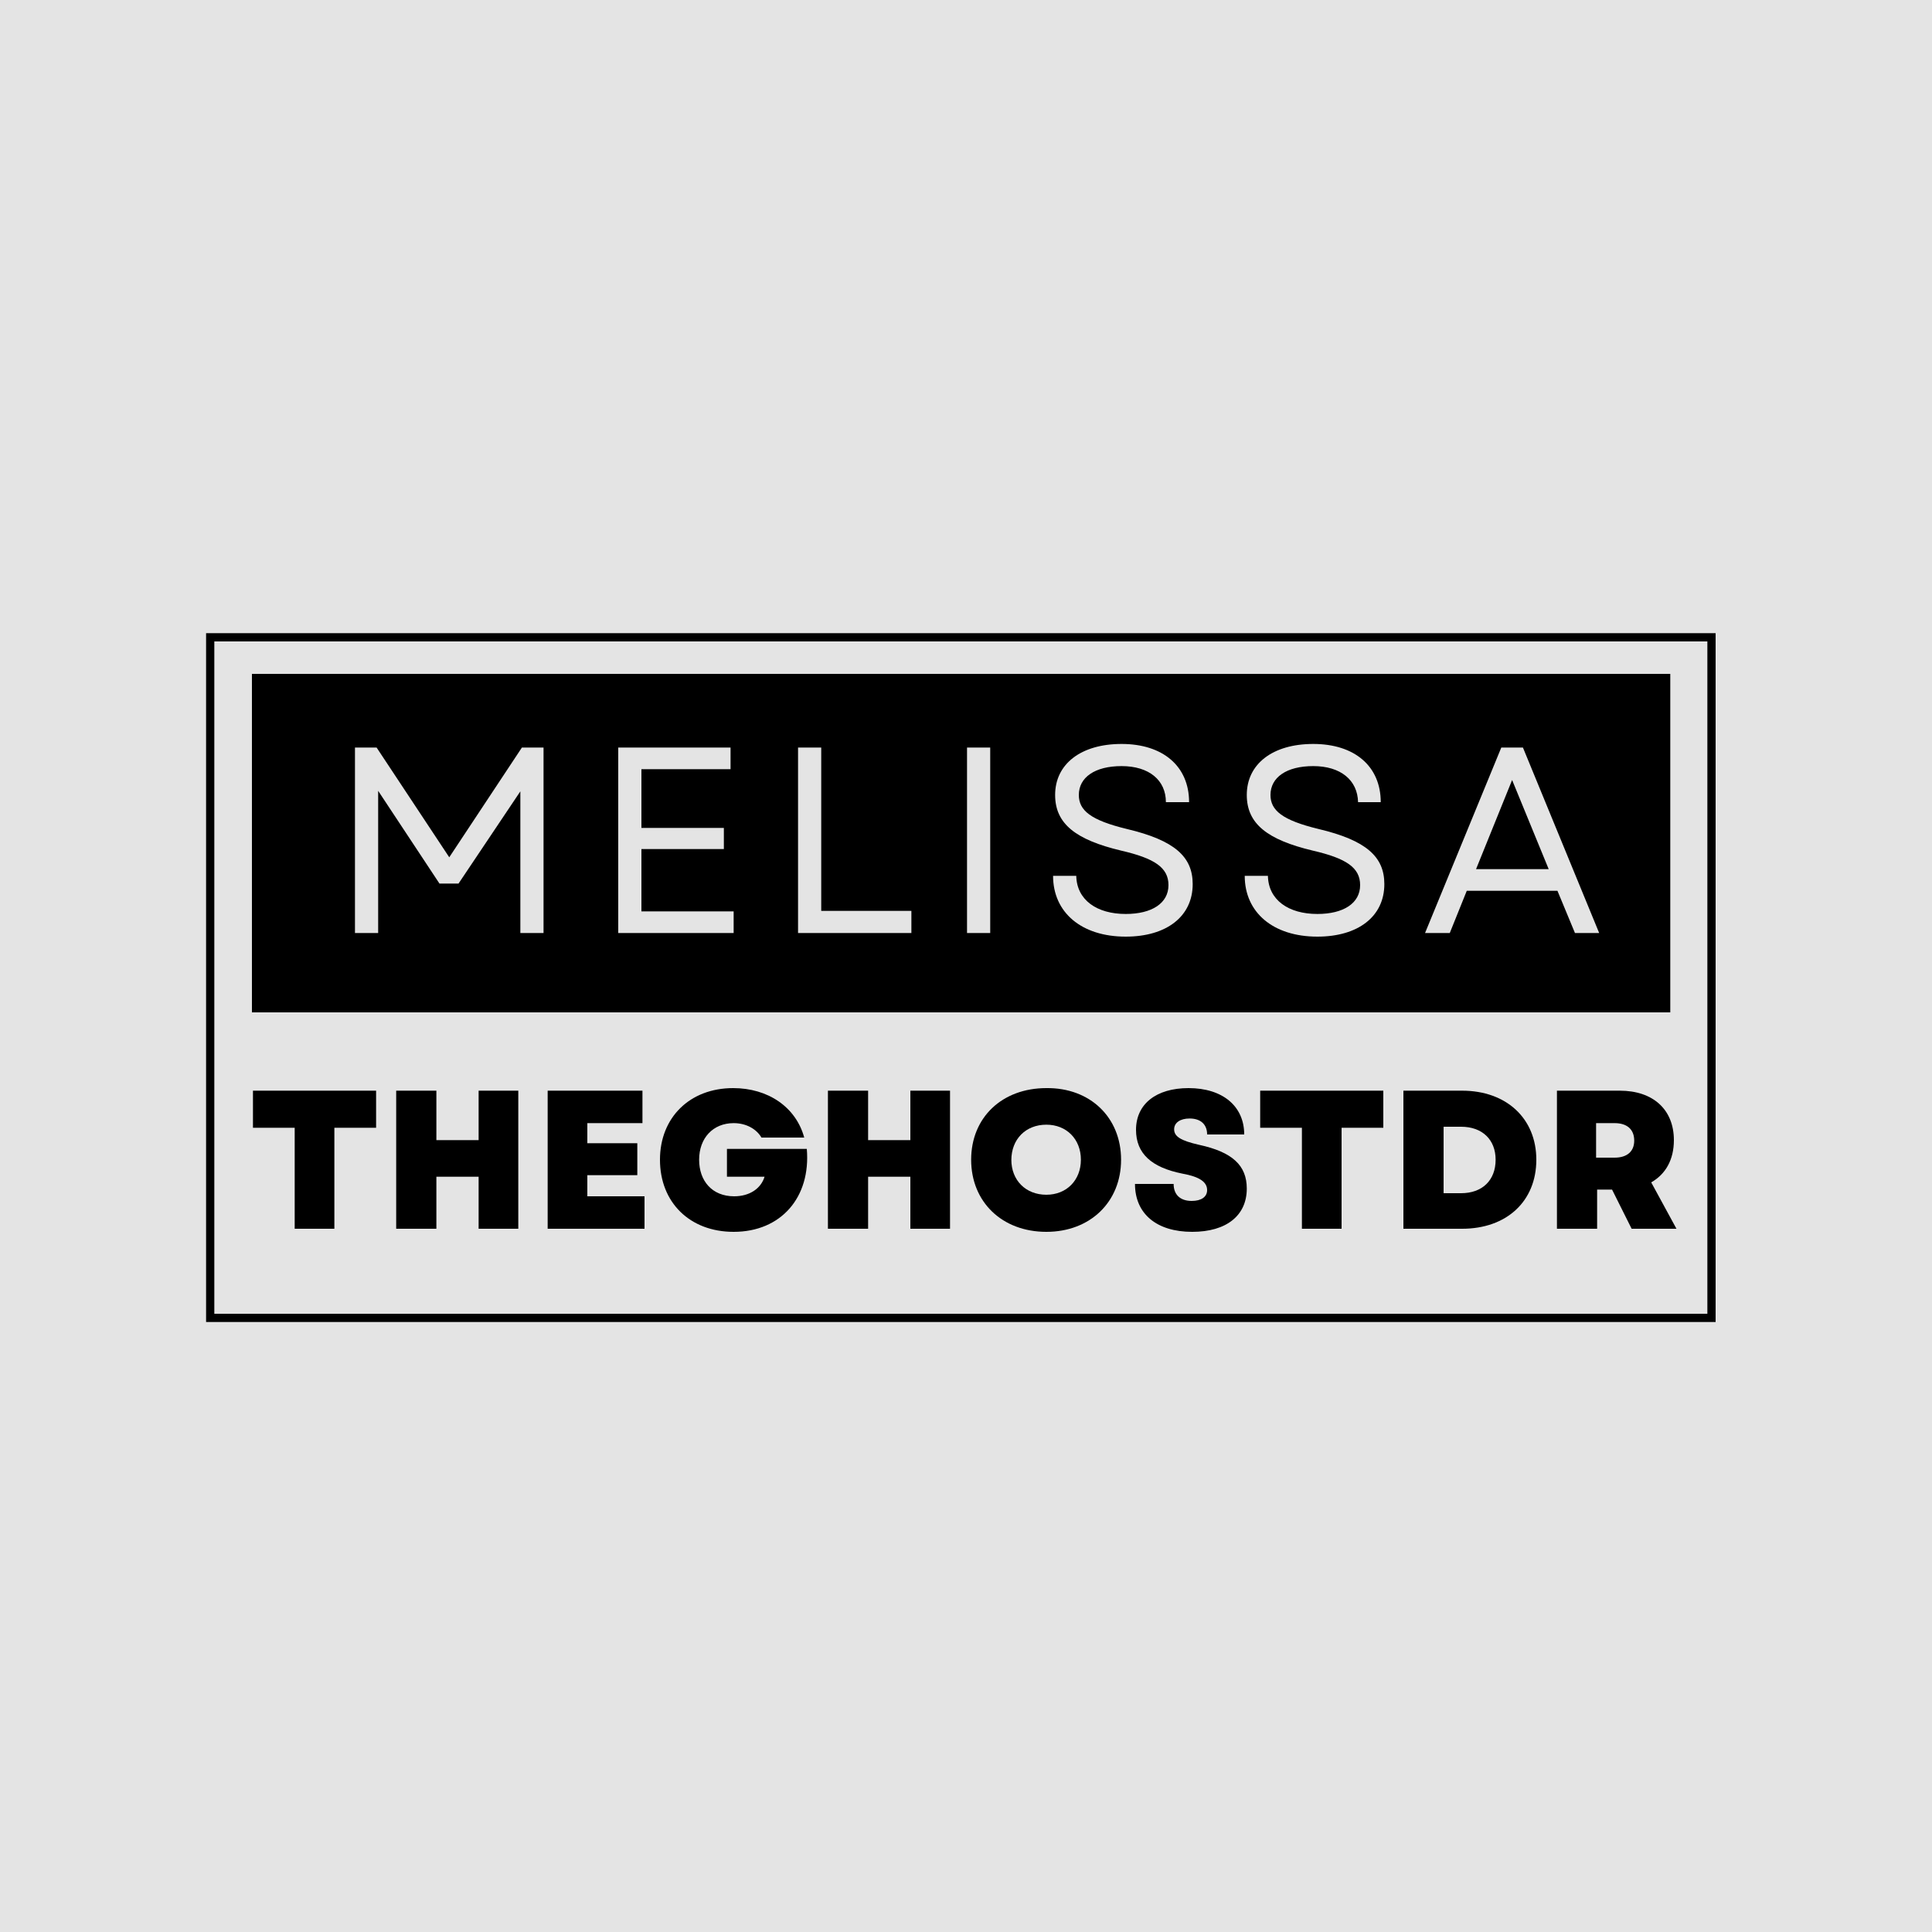
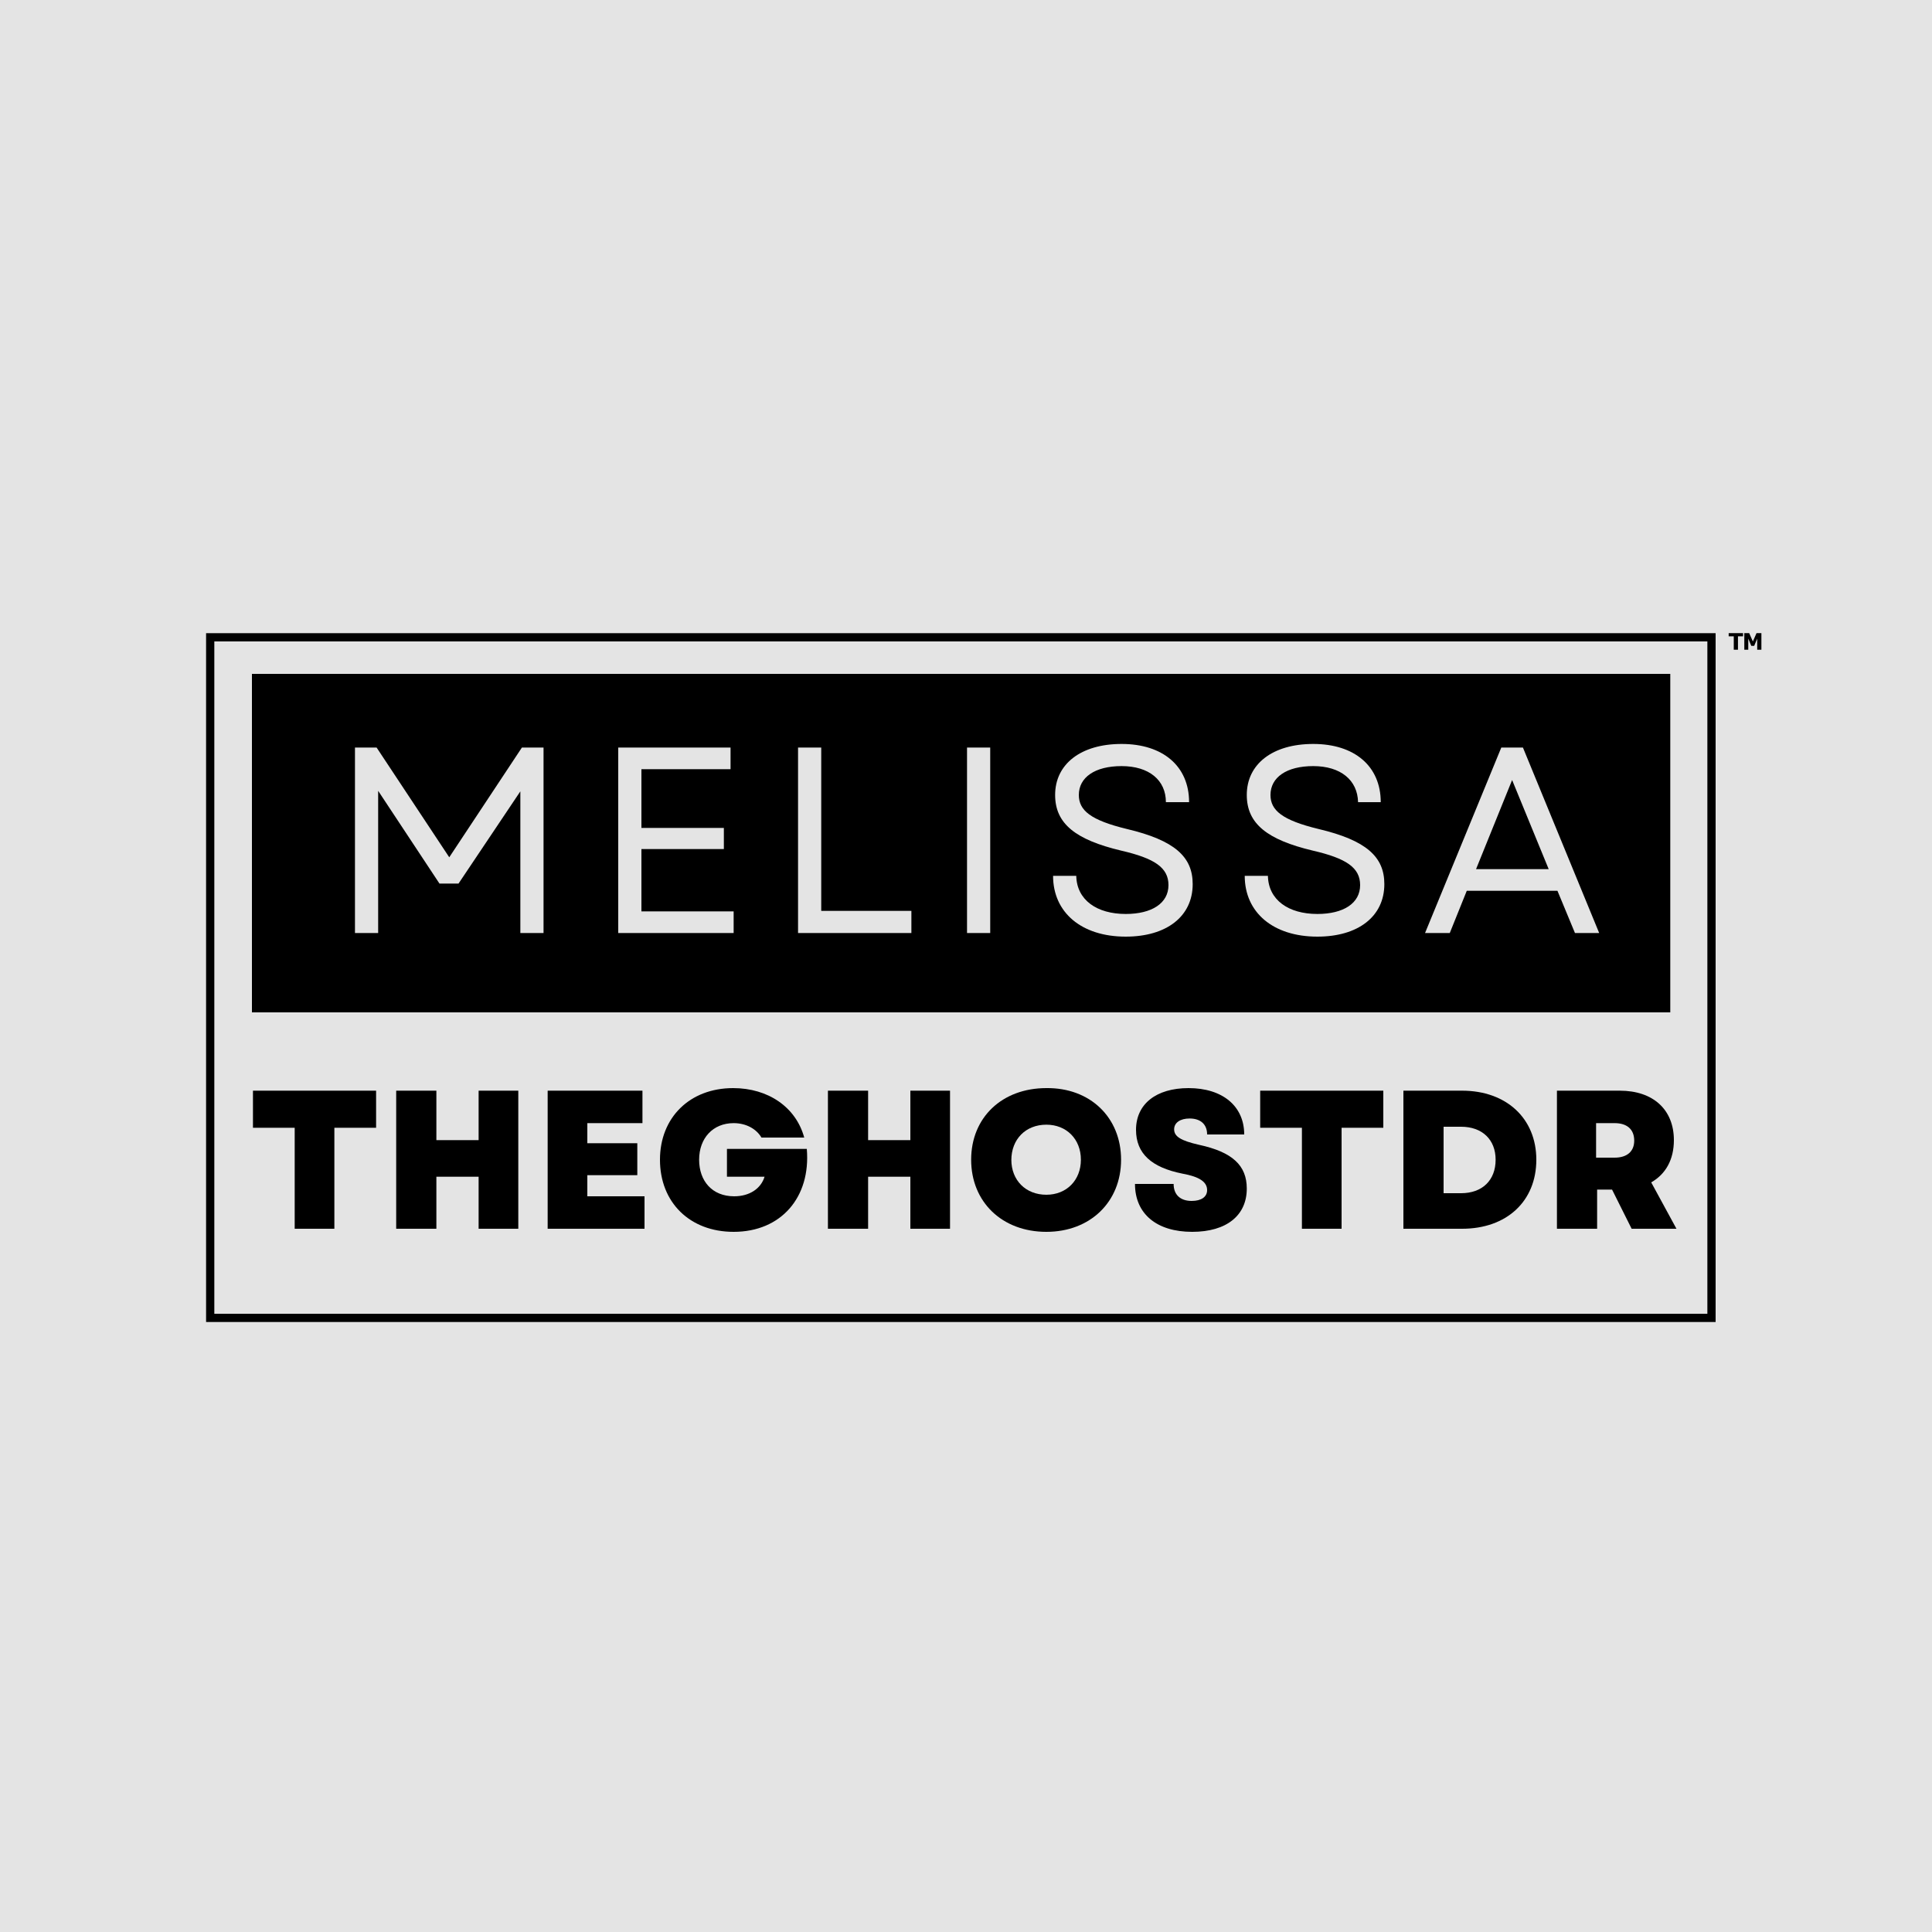
<svg xmlns="http://www.w3.org/2000/svg" baseProfile="tiny-ps" version="1.2" viewBox="0 0 375 375">
  <g id="Bkg">
    <rect fill="#e4e4e4" width="375" height="375" />
  </g>
  <g id="Logo">
    <g id="Rects">
      <path fill="#000000" d="M 40,122.9 V 256.6 H 333 V 122.9 Z m 1.6,1.6 H 331.4 V 255 H 41.6 Z" />
      <path fill="#000000" d="M 48.9,130.8 H 324.2 v 65.7 H 48.9 Z" />
    </g>
    <g id="Melissa">
      <path fill="#e4e4e4" transform="translate(63.6,181.1)" d="M 5.3 0 L 9.8 0 L 9.8 -27.6 L 21.7 -9.6 L 25.4 -9.6 L 37.4 -27.5 L 37.4 0 L 41.9 0 L 41.9 -36 L 37.7 -36 L 23.6 -14.7 L 9.5 -36 L 5.3 -36 Z M 5.3 0" />
      <path fill="#e4e4e4" transform="translate(114.7, 181.1)" d="M 5.3 0 L 27.7 0 L 27.7 -4.2 L 9.8 -4.2 L 9.8 -16.3 L 25.8 -16.3 L 25.8 -20.4 L 9.8 -20.4 L 9.8 -31.8 L 27.1 -31.8 L 27.1 -36 L 5.3 -36 Z M 5.3 0" />
      <path fill="#e4e4e4" transform="translate(149.6, 181.1)" d="M 5.3 0 L 27.3 0 L 27.3 -4.3 L 9.8 -4.3 L 9.8 -36 L 5.3 -36 Z M 5.3 0" />
      <path fill="#e4e4e4" transform="translate(182.4, 181.1)" d="M 5.3 0 L 9.8 0 L 9.8 -36 L 5.3 -36 Z M 5.3 0" />
      <path fill="#e4e4e4" transform="translate(201.3, 181.1)" d="M 17.2 0.7 C 25.1 0.7 30.2 -3.2 30.2 -9.5 C 30.2 -14.8 26.7 -18 17.4 -20.2 C 10.4 -21.9 8.1 -23.8 8.1 -26.8 C 8.1 -30.2 11.2 -32.4 16.4 -32.4 C 21.7 -32.4 25 -29.7 25 -25.4 L 29.5 -25.4 C 29.5 -32.4 24.4 -36.7 16.4 -36.7 C 8.5 -36.7 3.5 -32.8 3.5 -26.8 C 3.5 -21.2 7.5 -18.1 16.3 -16 C 22.8 -14.5 25.5 -12.7 25.5 -9.3 C 25.5 -5.8 22.3 -3.7 17.2 -3.7 C 11.6 -3.7 7.7 -6.4 7.6 -11.1 L 3.1 -11.1 C 3.1 -4 8.6 0.7 17.2 0.7 Z M 17.2 0.7" />
      <path fill="#e4e4e4" transform="translate(238.5, 181.1)" d="M 17.2 0.7 C 25.1 0.7 30.2 -3.2 30.2 -9.5 C 30.2 -14.8 26.7 -18 17.4 -20.2 C 10.4 -21.9 8.1 -23.8 8.1 -26.8 C 8.1 -30.2 11.2 -32.4 16.4 -32.4 C 21.7 -32.4 25 -29.7 25.1 -25.4 L 29.5 -25.4 C 29.5 -32.4 24.4 -36.7 16.4 -36.7 C 8.5 -36.7 3.5 -32.8 3.5 -26.8 C 3.5 -21.2 7.5 -18.1 16.3 -16 C 22.8 -14.5 25.5 -12.7 25.5 -9.3 C 25.5 -5.8 22.3 -3.7 17.2 -3.7 C 11.6 -3.7 7.7 -6.4 7.6 -11.1 L 3.1 -11.1 C 3.1 -4 8.6 0.7 17.2 0.7 Z M 17.2 0.7" />
      <path fill="#e4e4e4" transform="translate(275.7, 181.1)" d="M 0.9 0 L 5.7 0 L 9 -8.2 L 26.6 -8.2 L 30 0 L 34.7 0 L 19.9 -36 L 15.7 -36 Z M 10.8 -12.4 L 17.8 -29.7 L 24.9 -12.4 Z M 10.8 -12.4" />
    </g>
    <g id="TheGhostDr">
      <path fill="#000000" transform="translate(48, 238.5)" d="M 9.2 0 L 16.9 0 L 16.9 -19.6 L 25 -19.6 L 25 -26.8 L 1.1 -26.8 L 1.1 -19.6 L 9.2 -19.6 Z M 9.2 0" />
      <path fill="#000000" transform="translate(74.1, 238.5)" d="M 18.8 0 L 26.5 0 L 26.5 -26.8 L 18.8 -26.8 L 18.8 -17.2 L 10.6 -17.2 L 10.6 -26.8 L 2.8 -26.8 L 2.8 0 L 10.6 0 L 10.6 -10.1 L 18.8 -10.1 Z M 18.8 0" />
      <path fill="#000000" transform="translate(103.5, 238.5)" d="M 2.8 0 L 21.6 0 L 21.6 -6.3 L 10.5 -6.3 L 10.5 -10.4 L 20.2 -10.4 L 20.2 -16.6 L 10.5 -16.6 L 10.5 -20.5 L 21.2 -20.5 L 21.2 -26.8 L 2.8 -26.8 Z M 2.8 0" />
      <path fill="#000000" transform="translate(126.8, 238.5)" d="M 15.6 0.6 C 24.8 0.6 30.6 -6.1 29.8 -15.5 L 14.3 -15.5 L 14.3 -10.1 L 21.6 -10.1 C 20.9 -7.8 18.7 -6.3 15.7 -6.3 C 11.4 -6.3 8.9 -9.3 8.9 -13.4 C 8.9 -17.6 11.6 -20.5 15.6 -20.5 C 18 -20.5 20 -19.4 21 -17.7 L 29.3 -17.7 C 27.7 -23.6 22.3 -27.3 15.5 -27.3 C 7.1 -27.3 1.3 -21.6 1.3 -13.4 C 1.3 -5.1 7.1 0.6 15.6 0.6 Z M 15.6 0.6" />
      <path fill="#000000" transform="translate(157.9, 238.5)" d="M 18.8 0 L 26.5 0 L 26.5 -26.8 L 18.8 -26.8 L 18.8 -17.2 L 10.6 -17.2 L 10.6 -26.8 L 2.8 -26.8 L 2.8 0 L 10.6 0 L 10.6 -10.1 L 18.8 -10.1 Z M 18.8 0" />
      <path fill="#000000" transform="translate(187.2, 238.5)" d="M 15.9 0.6 C 24.4 0.6 30.4 -5.2 30.4 -13.4 C 30.4 -21.6 24.4 -27.4 15.9 -27.3 C 7.3 -27.3 1.3 -21.6 1.3 -13.4 C 1.3 -5.2 7.3 0.6 15.9 0.6 Z M 9.1 -13.3 C 9.1 -17.4 11.9 -20.2 15.9 -20.2 C 19.8 -20.2 22.6 -17.4 22.6 -13.4 C 22.6 -9.4 19.8 -6.6 15.9 -6.6 C 11.9 -6.6 9.1 -9.4 9.1 -13.4 Z M 9.1 -13.4" />
      <path fill="#000000" transform="translate(219, 238.5)" d="M 12.4 0.6 C 19.1 0.6 23 -2.6 23 -7.8 C 23 -12.3 20.2 -14.9 13.7 -16.3 C 10.2 -17.1 8.9 -17.9 8.9 -19.3 C 8.9 -20.6 10.1 -21.4 11.9 -21.4 C 14 -21.4 15.3 -20.3 15.3 -18.3 L 22.5 -18.3 C 22.5 -23.8 18.3 -27.3 11.7 -27.3 C 5.4 -27.3 1.5 -24.2 1.5 -19.2 C 1.5 -14.6 4.5 -11.9 10.5 -10.7 C 13.8 -10.1 15.3 -9.1 15.3 -7.5 C 15.3 -6.2 14.2 -5.4 12.3 -5.4 C 10.1 -5.4 8.8 -6.6 8.8 -8.7 L 1.3 -8.7 C 1.3 -2.9 5.5 0.6 12.4 0.6 Z M 12.4 0.6" />
      <path fill="#000000" transform="translate(243.5, 238.5)" d="M 9.2 0 L 16.9 0 L 16.9 -19.6 L 25 -19.6 L 25 -26.8 L 1.1 -26.8 L 1.1 -19.6 L 9.2 -19.6 Z M 9.2 0" />
      <path fill="#000000" transform="translate(269.6, 238.5)" d="M 2.8 0 L 14.2 0 C 22.8 0 28.6 -5.3 28.6 -13.4 C 28.6 -21.4 22.8 -26.8 14.2 -26.8 L 2.8 -26.8 Z M 10.6 -6.9 L 10.6 -19.8 L 14 -19.8 C 18.1 -19.8 20.7 -17.3 20.7 -13.4 C 20.7 -9.4 18.1 -6.9 14 -6.9 Z M 10.6 -6.9" />
      <path fill="#000000" transform="translate(299.4, 238.5)" d="M 2.8 0 L 10.6 0 L 10.6 -7.6 L 13.5 -7.6 L 17.3 0 L 26 0 L 21.1 -9 C 23.9 -10.6 25.5 -13.4 25.5 -17.2 C 25.5 -23.1 21.5 -26.8 15 -26.8 L 2.8 -26.8 Z M 10.4 -13.8 L 10.4 -20.5 L 14 -20.5 C 16.4 -20.5 17.8 -19.3 17.8 -17.1 C 17.8 -15 16.4 -13.8 14 -13.8 Z M 10.4 -13.8" />
    </g>
+     <g id="Trademark">
+       <path fill="#000000" transform="scale(0.9908218,1.009263)" d="m 341.461,122.381 h -0.997 v 2.576 h -0.824 v -2.576 h -0.997 v -0.618 h 2.819 z m 3.591,2.576 h -0.819 v -2.139 l -0.592,1.388 h -0.568 l -0.592,-1.388 v 2.139 h -0.776 v -3.194 h 0.957 l 0.719,1.602 0.716,-1.602 h 0.957 z" />
+     </g>
  </g>
</svg>
